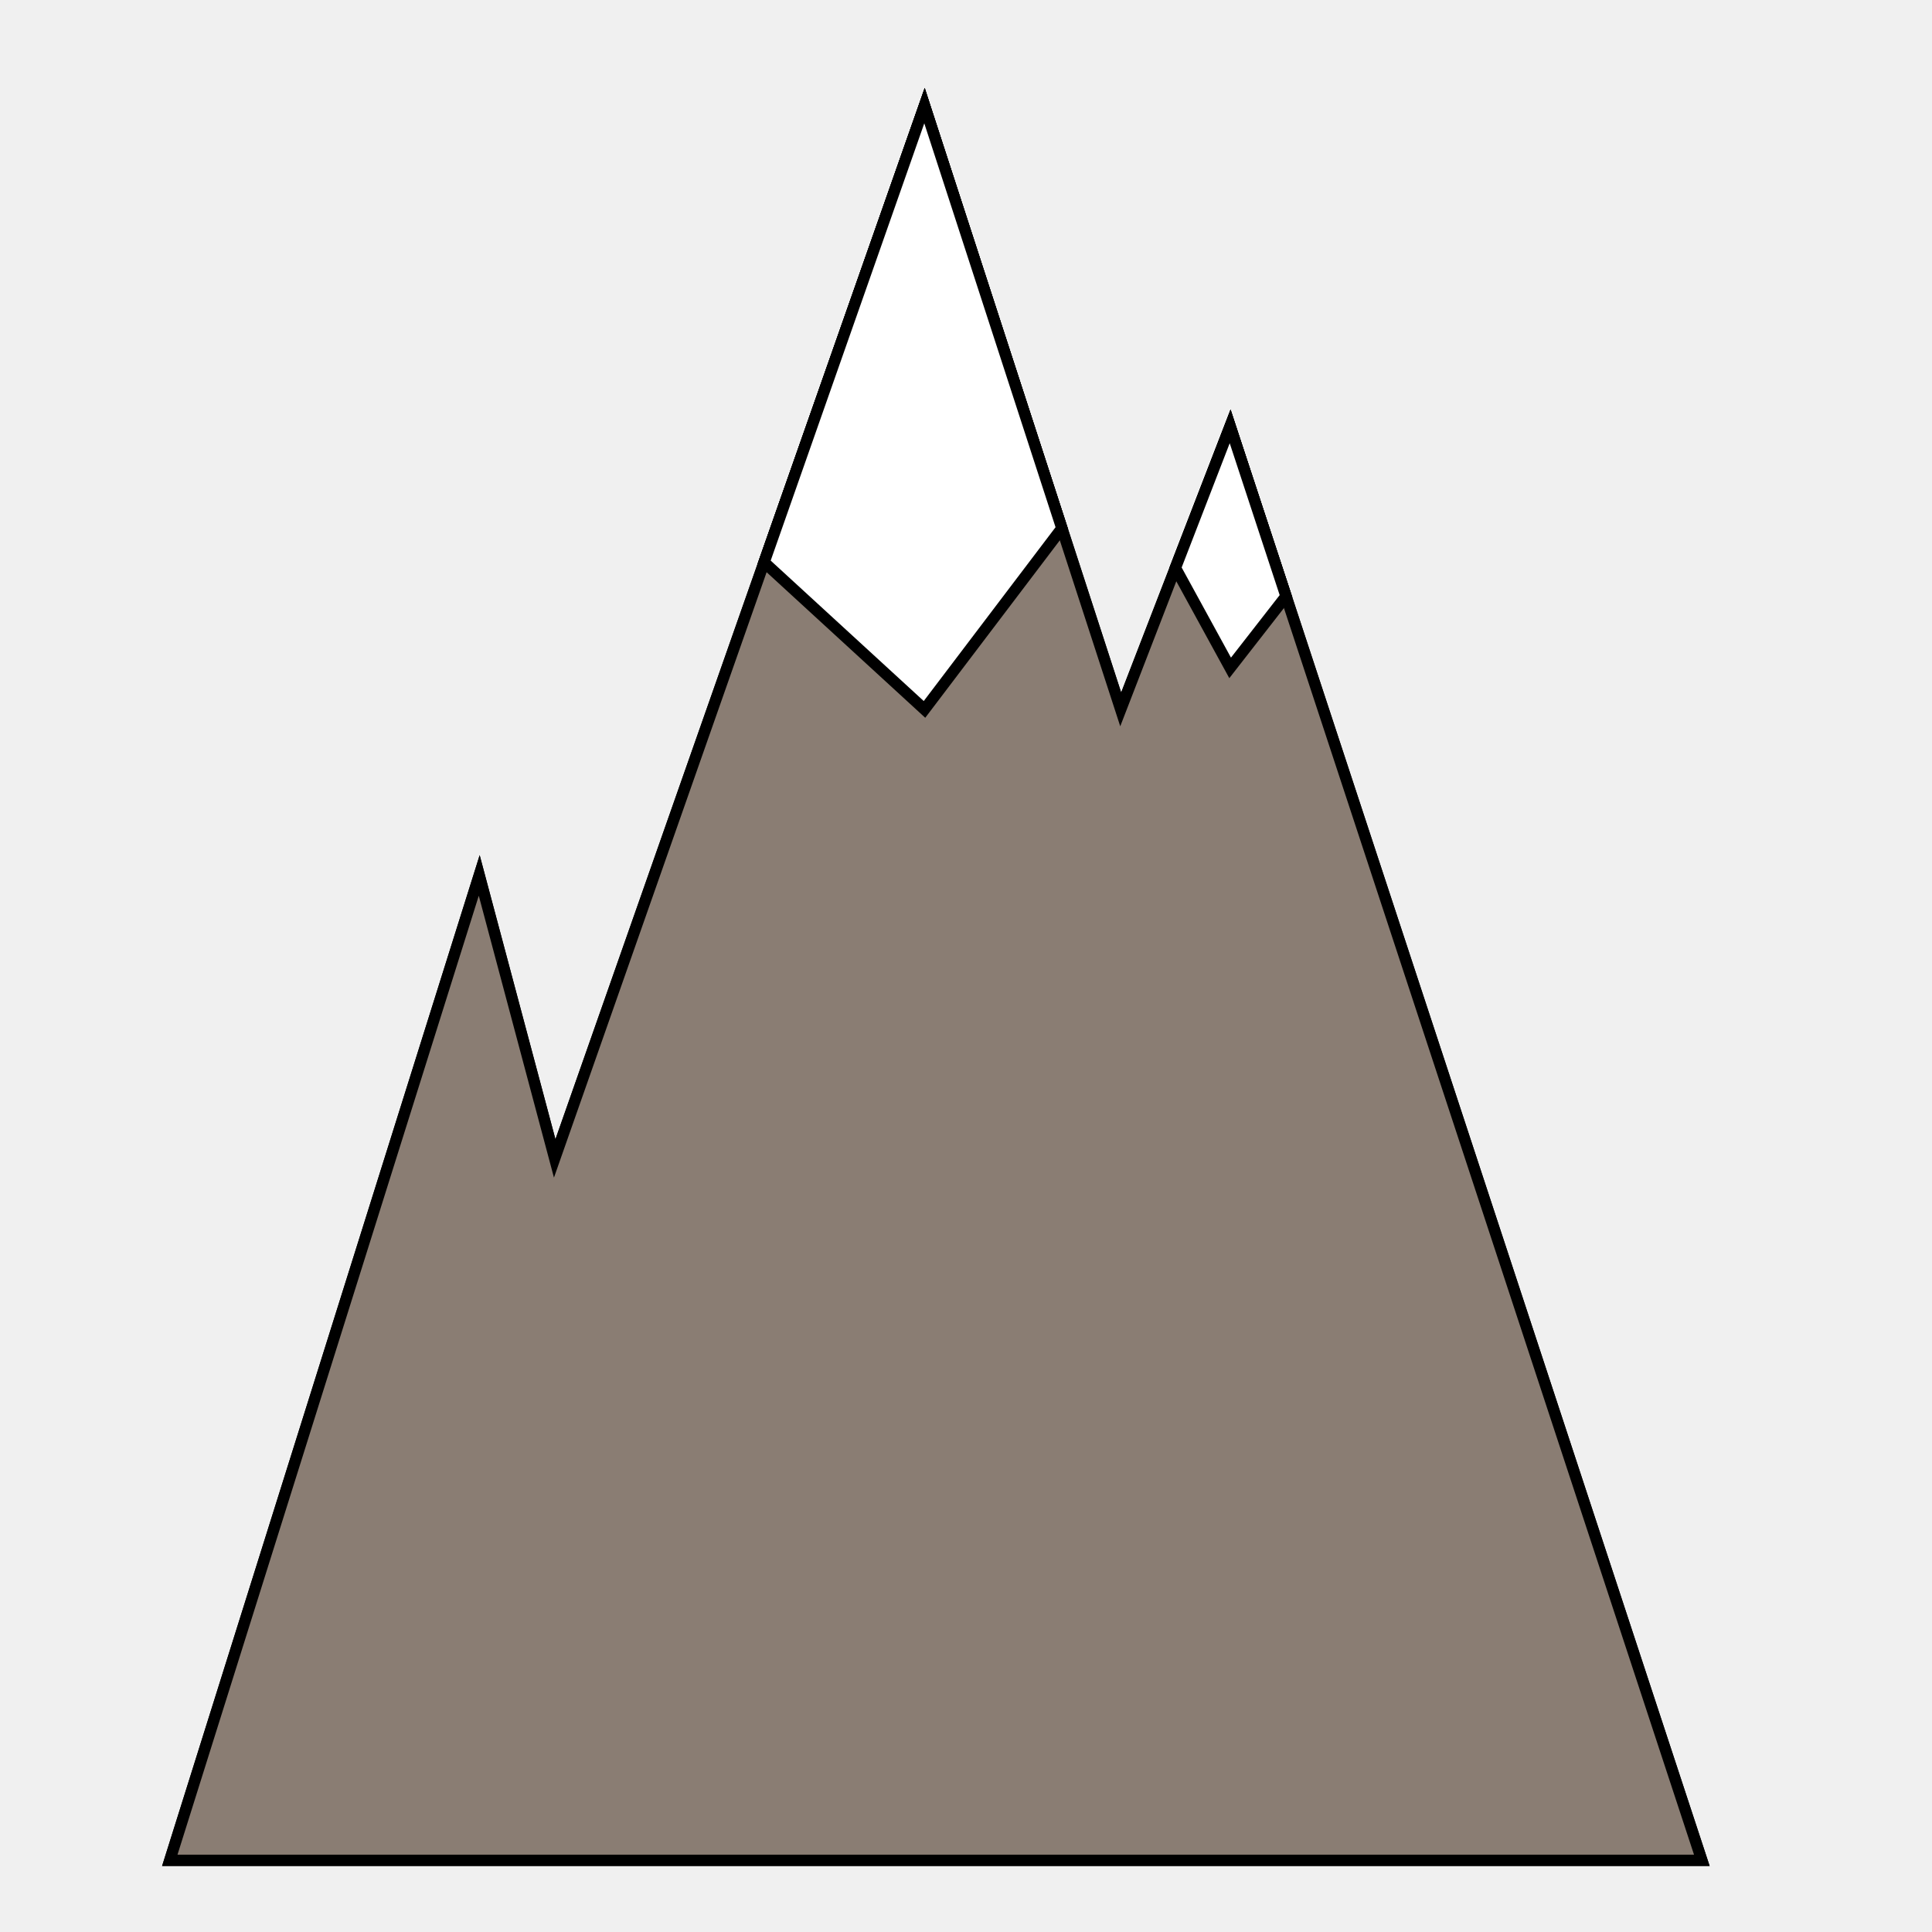
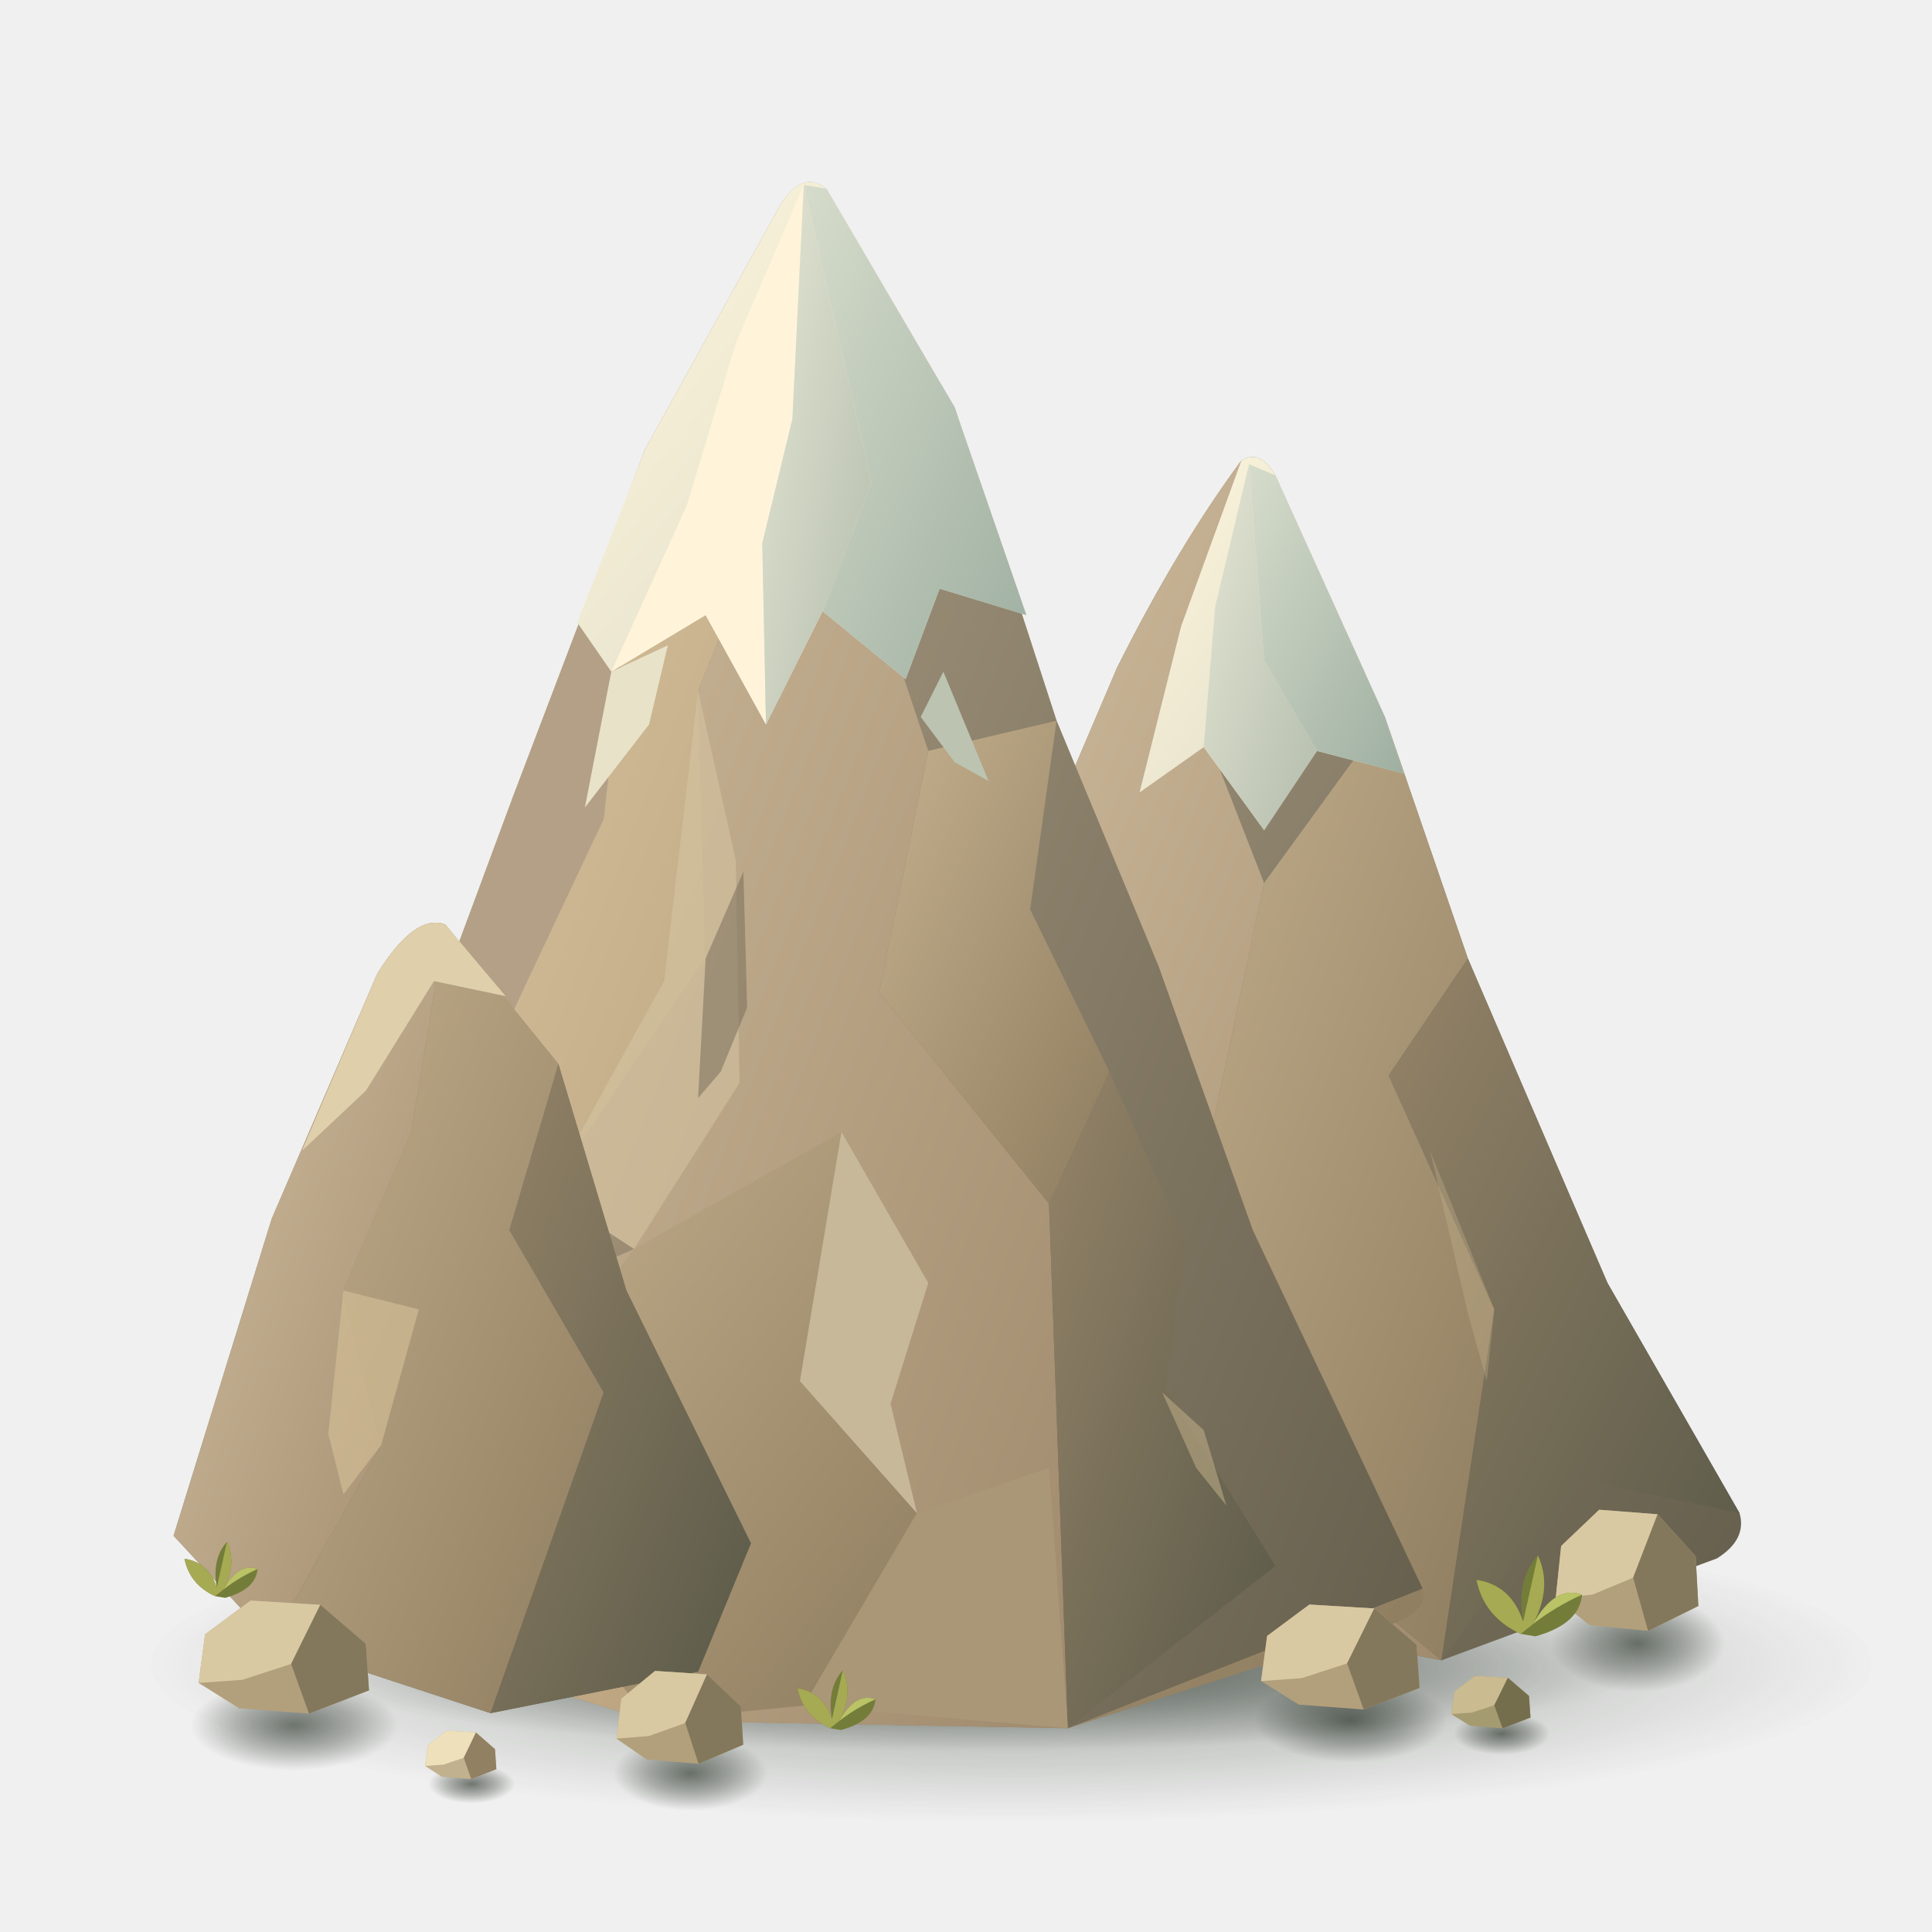
- <svg xmlns="http://www.w3.org/2000/svg" width="512" height="512" viewBox="0 0 512 512" fill="none">
-   <g clip-path="url(#clip0)">
-     <path d="M127 232L45 493H451L326 113L297 188L245 28L147 307L127 232Z" fill="#8A7D73" stroke="black" stroke-width="3" />
-     <path d="M245 28L213.387 118L202.498 149L245 188L281.4 140L245 28Z" fill="white" />
-     <path d="M326 113L311.5 150.5L326 177L340.803 158L326 113Z" fill="white" />
-     <path d="M245 28L213.387 118L202.498 149L245 188L281.4 140L245 28Z" stroke="black" stroke-width="3" />
-     <path d="M326 113L311.5 150.5L326 177L340.803 158L326 113Z" stroke="black" stroke-width="3" />
-     <path d="M127 232L45 493H451L326 113L297 188L245 28L147 307L127 232Z" fill="#8A7D73" />
-     <path fill-rule="evenodd" clip-rule="evenodd" d="M245.055 23.317L297.123 183.524L326.114 108.546L453.072 494.5H42.956L127.118 226.62L147.196 301.915L245.055 23.317ZM244.945 32.683L146.804 312.085L126.882 237.38L47.044 491.5H448.927L325.886 117.454L296.877 192.476L244.945 32.683Z" fill="black" />
-     <path d="M245 28L213.387 118L202.498 149L245 188L281.4 140L245 28Z" fill="white" />
-     <path d="M326 113L311.5 150.5L326 177L340.803 158L326 113Z" fill="white" />
-     <path fill-rule="evenodd" clip-rule="evenodd" d="M245.055 23.317L283.069 140.282L245.2 190.219L200.755 149.436L245.055 23.317ZM244.945 32.683L204.241 148.564L244.8 185.781L279.731 139.718L244.945 32.683ZM326.114 108.546L342.477 158.291L325.78 179.723L309.85 150.609L326.114 108.546ZM313.15 150.391L326.22 174.277L339.128 157.709L325.886 117.454L313.15 150.391Z" fill="black" />
+ <svg xmlns="http://www.w3.org/2000/svg" width="512" height="512" viewBox="0 0 512 512" fill="none" role="img" aria-labelledby="title desc">
+   <defs>
+     <radialGradient id="ground">
+       <stop offset="0" stop-color="#202f23" stop-opacity="0.39" />
+       <stop offset="0.5" stop-color="#273427" stop-opacity="0.22" />
+       <stop offset="1" stop-color="#273427" stop-opacity="0" />
+     </radialGradient>
+     <radialGradient id="contact">
+       <stop offset="0" stop-color="#1b251b" stop-opacity="0.6" />
+       <stop offset="0.55" stop-color="#1b251b" stop-opacity="0.3" />
+       <stop offset="1" stop-color="#1b251b" stop-opacity="0" />
+     </radialGradient>
+     <linearGradient id="stone-left" x1="0%" y1="0%" x2="100%" y2="100%">
+       <stop stop-color="#d2bfa0" />
+       <stop offset="1" stop-color="#a18b6e" />
+     </linearGradient>
+     <linearGradient id="stone-front" x1="0%" y1="0%" x2="100%" y2="100%">
+       <stop stop-color="#c4b08d" />
+       <stop offset="1" stop-color="#8f7d60" />
+     </linearGradient>
+     <linearGradient id="stone-side" x1="0%" y1="0%" x2="100%" y2="100%">
+       <stop stop-color="#a4967e" />
+       <stop offset="1" stop-color="#645e4c" />
+     </linearGradient>
+     <linearGradient id="stone-dark" x1="0%" y1="0%" x2="100%" y2="100%">
+       <stop stop-color="#948368" />
+       <stop offset="1" stop-color="#595948" />
+     </linearGradient>
+     <linearGradient id="stone-lit" x1="0%" y1="0%" x2="100%" y2="100%">
+       <stop stop-color="#e5d3ae" />
+       <stop offset="1" stop-color="#b59d78" />
+     </linearGradient>
+     <linearGradient id="snow" x1="0%" y1="0%" x2="100%" y2="100%">
+       <stop stop-color="#fff7df" />
+       <stop offset="1" stop-color="#d8d6c1" />
+     </linearGradient>
+     <linearGradient id="snow-side" x1="0%" y1="0%" x2="100%" y2="100%">
+       <stop stop-color="#e5e6d3" />
+       <stop offset="1" stop-color="#b4bdae" />
+     </linearGradient>
+     <linearGradient id="snow-shade" x1="0%" y1="0%" x2="100%" y2="100%">
+       <stop stop-color="#d6dccb" />
+       <stop offset="1" stop-color="#9eafa1" />
+     </linearGradient>
+   </defs>
+   <g id="ground-shadows">
+     <ellipse cx="268" cy="441" rx="228" ry="42" fill="url(#ground)" />
+     <ellipse cx="257" cy="442" rx="178" ry="22" fill="url(#contact)" />
  </g>
-   <defs>
-     <clipPath id="clip0">
-       <rect width="512" height="512" fill="white" />
-     </clipPath>
-   </defs>
+   <g id="rear-peak">
+     <path d="M244 299 L296 177 Q312 145 329 122 Q334 119 338 126 L367 190 L389 254 L426 340 L461 401 Q463 408 455 413 L382 440 L304 425 L273 365 Z" fill="url(#stone-side)" />
+     <path d="M329 122 L319 193 L335 234 L317 319 L300 372 L382 440 L304 425 L273 365 L244 299 L296 177 Q312 145 329 122 Z" fill="url(#stone-left)" />
+     <path d="M335 234 L367 190 L389 254 L368 285 L396 347 L382 440 L300 372 L317 319 Z" fill="url(#stone-front)" />
+     <path d="M368 285 L389 254 L426 340 L461 401 L418 392 L382 440 L396 347 Z" fill="url(#stone-dark)" />
+     <path d="M329 122 Q334 119 338 126 L367 190 L372 205 L349 199 L335 220 L319 198 L302 210 L313 166 Z" fill="url(#snow)" />
+     <path d="M331 123 L335 175 L349 199 L335 220 L319 198 L322 161 Z" fill="url(#snow-side)" />
+     <path d="M338 126 L367 190 L372 205 L349 199 L335 175 L331 123 Z" fill="url(#snow-shade)" />
+     <path d="M379 305 L396 347 L394 366 L389 348 Z" fill="#c4b28d" opacity=".34" />
+   </g>
+   <g id="main-peak">
+     <path d="M56 404 L93 327 L136 211 L171 119 L207 54 Q213 45 219 50 L253 108 L280 191 L307 256 L332 326 L377 421 Q379 426 370 430 L283 458 L172 456 L104 435 Z" fill="url(#stone-front)" />
+     <path d="M213 49 L205 133 L185 183 L187 254 L145 316 L123 392 L172 456 L104 435 L56 404 L93 327 L136 211 L171 119 L207 54 Z" fill="url(#stone-lit)" />
+     <path d="M213 49 L230 151 L246 199 L233 263 L278 319 L283 458 L172 456 L123 392 L145 316 L187 254 L185 183 L205 133 Z" fill="url(#stone-left)" />
+     <path d="M213 49 Q218 47 222 56 L253 108 L280 191 L307 256 L332 326 L377 421 L283 458 L278 319 L233 263 L246 199 L230 151 Z" fill="url(#stone-side)" />
+     <path d="M171 119 L160 217 L136 268 L145 316 L123 392 L85 414 L56 404 L93 327 L136 211 Z" fill="#b3a087" />
+     <path d="M185 183 L176 260 L145 316 L168 331 L196 287 L195 228 Z" fill="#d6c4a2" opacity=".55" />
+     <path d="M246 199 L280 191 L273 241 L294 284 L278 319 L233 263 Z" fill="url(#stone-front)" />
+     <path d="M294 284 L314 329 L309 368 L338 415 L283 458 L278 319 Z" fill="url(#stone-dark)" />
+     <path d="M168 331 L223 300 L212 366 L243 401 L213 452 L172 456 L123 392 Z" fill="url(#stone-front)" />
+     <path d="M223 300 L246 340 L236 372 L243 401 L212 366 Z" fill="#c8b89a" />
+     <path d="M93 327 L99 367 L85 414 L56 404 Z" fill="#cfba93" />
+     <path d="M243 401 L278 389 L283 458 L213 452 Z" fill="#aa9778" />
+     <path d="M171 119 L207 54 Q213 45 219 50 L253 108 L272 163 L249 156 L240 180 L218 162 L203 192 L187 163 L162 178 L153 165 Z" fill="url(#snow)" />
+     <path d="M213 49 L210 111 L202 144 L203 192 L187 163 L162 178 L182 134 L195 91 Z" fill="#fff4d9" />
+     <path d="M213 49 L231 128 L218 162 L203 192 L202 144 L210 111 Z" fill="url(#snow-side)" />
+     <path d="M219 50 L253 108 L272 163 L249 156 L240 180 L218 162 L231 128 L213 49 Z" fill="url(#snow-shade)" />
+     <path d="M162 178 L177 171 L172 192 L155 214 Z" fill="#e8e2c9" />
+     <path d="M244 190 L250 178 L262 207 L253 202 Z" fill="#bcc3b1" />
+     <path d="M145 316 L168 331 L152 338 L134 365 Z" fill="#6f6958" opacity=".42" />
+     <path d="M187 254 L197 231 L198 267 L191 284 L185 291 Z" fill="#736958" opacity=".5" />
+     <path d="M308 369 L319 379 L325 399 L317 389 Z" fill="#c7b58e" opacity=".5" />
+   </g>
+   <g id="foothill">
+     <path d="M46 407 L72 323 L100 258 Q110 242 118 245 L148 282 L166 342 L199 409 L185 443 L130 454 L72 435 Z" fill="url(#stone-side)" />
+     <path d="M46 407 L72 323 L100 258 Q110 242 118 245 L109 300 L91 342 L101 383 L72 435 Z" fill="url(#stone-left)" />
+     <path d="M118 245 L148 282 L135 326 L160 369 L130 454 L72 435 L101 383 L91 342 L109 300 Z" fill="url(#stone-front)" />
+     <path d="M148 282 L166 342 L199 409 L185 443 L130 454 L160 369 L135 326 Z" fill="url(#stone-dark)" />
+     <path d="M100 258 Q110 242 118 245 L134 264 L115 260 L97 289 L80 305 Z" fill="#dfcfaa" />
+     <path d="M91 342 L111 347 L101 383 L91 396 L87 380 Z" fill="#d2be95" opacity=".65" />
+   </g>
+   <g id="base-details">
+     <ellipse cx="78" cy="457.2" rx="27.52" ry="12.04" fill="url(#contact)" />
+     <g id="pebble-0" transform="translate(75 439)">
+       <path d="M-22.36 7.0 L-20.64 -5.88 L-8.6 -14.84 L9.89 -13.72 L21.93 -3.36 L22.79 8.96 L6.88 15.12 L-11.61 13.72 Z" fill="#b2a07c" />
+       <path d="M-22.36 7.0 L-20.64 -5.88 L-8.6 -14.84 L9.89 -13.72 L2.15 1.96 L-10.75 6.16 Z" fill="#d9c9a2" />
+       <path d="M9.89 -13.72 L21.93 -3.36 L22.79 8.96 L6.88 15.12 L2.15 1.96 Z" fill="#83785c" />
+     </g>
+     <ellipse cx="183" cy="469.95" rx="20.48" ry="9.89" fill="url(#contact)" />
+     <g id="pebble-1" transform="translate(180 455)">
+       <path d="M-16.64 5.75 L-15.36 -4.83 L-6.4 -12.19 L7.36 -11.27 L16.32 -2.76 L16.96 7.36 L5.12 12.42 L-8.64 11.27 Z" fill="#b2a07c" />
+       <path d="M-16.64 5.75 L-15.36 -4.83 L-6.4 -12.19 L7.36 -11.27 L1.6 1.61 L-8.0 5.06 Z" fill="#d9c9a2" />
+       <path d="M7.36 -11.27 L16.32 -2.76 L16.96 7.36 L5.12 12.42 L1.6 1.61 Z" fill="#83785c" />
+     </g>
+     <ellipse cx="358" cy="455.9" rx="25.6" ry="11.18" fill="url(#contact)" />
+     <g id="pebble-2" transform="translate(355 439)">
+       <path d="M-20.8 6.5 L-19.2 -5.46 L-8.0 -13.78 L9.2 -12.74 L20.4 -3.12 L21.2 8.32 L6.4 14.04 L-10.8 12.74 Z" fill="#b2a07c" />
+       <path d="M-20.8 6.5 L-19.2 -5.46 L-8.0 -13.78 L9.2 -12.74 L2.0 1.82 L-10.0 5.72 Z" fill="#d9c9a2" />
+       <path d="M9.2 -12.74 L20.4 -3.12 L21.2 8.32 L6.4 14.04 L2.0 1.82 Z" fill="#83785c" />
+     </g>
+     <ellipse cx="434" cy="435.5" rx="23.04" ry="12.9" fill="url(#contact)" />
+     <g id="pebble-3" transform="translate(431 416)">
+       <path d="M-18.72 7.5 L-17.28 -6.3 L-7.2 -15.9 L8.28 -14.7 L18.36 -3.6 L19.08 9.6 L5.76 16.2 L-9.72 14.7 Z" fill="#b2a07c" />
+       <path d="M-18.72 7.5 L-17.28 -6.3 L-7.2 -15.9 L8.28 -14.7 L1.8 2.1 L-9.0 6.6 Z" fill="#d9c9a2" />
+       <path d="M8.28 -14.7 L18.36 -3.6 L19.08 9.6 L5.76 16.2 L1.8 2.1 Z" fill="#83785c" />
+     </g>
+     <ellipse cx="398" cy="459.45" rx="12.8" ry="5.59" fill="url(#contact)" />
+     <g id="pebble-4" transform="translate(395 451)">
+       <path d="M-10.4 3.25 L-9.6 -2.73 L-4.0 -6.89 L4.6 -6.37 L10.2 -1.56 L10.6 4.16 L3.2 7.02 L-5.4 6.37 Z" fill="#a59b70" />
+       <path d="M-10.4 3.25 L-9.6 -2.73 L-4.0 -6.89 L4.6 -6.37 L1.0 0.91 L-5.0 2.86 Z" fill="#cabb90" />
+       <path d="M4.6 -6.37 L10.2 -1.56 L10.6 4.16 L3.2 7.02 L1.0 0.91 Z" fill="#746e4d" />
+     </g>
+     <ellipse cx="125" cy="472.8" rx="11.52" ry="5.16" fill="url(#contact)" />
+     <g id="pebble-5" transform="translate(122 465)">
+       <path d="M-9.36 3.0 L-8.64 -2.52 L-3.6 -6.36 L4.14 -5.88 L9.18 -1.44 L9.54 3.84 L2.88 6.48 L-4.86 5.88 Z" fill="#c2b18e" />
+       <path d="M-9.36 3.0 L-8.64 -2.52 L-3.6 -6.36 L4.14 -5.88 L0.9 0.84 L-4.5 2.64 Z" fill="#eee0ba" />
+       <path d="M4.14 -5.88 L9.18 -1.44 L9.54 3.84 L2.88 6.48 L0.9 0.84 Z" fill="#928063" />
+     </g>
+     <g id="grass-6" transform="translate(403 433) scale(0.65)">
+       <path d="M0 0 Q-15 -7 -18 -22 Q-4 -20 1 -5 Q-2 -22 7 -32 Q13 -19 5 -4 Q14 -20 25 -16 Q24 -4 6 1 Z" fill="#737d39" />
+       <path d="M0 0 Q-15 -7 -18 -22 Q-4 -20 1 -5 L7 -32 Q13 -19 5 -4 Z" fill="#a6aa52" />
+       <path d="M5 -4 Q14 -20 25 -16 Q14 -11 5 -4" fill="#bac365" />
+     </g>
+     <g id="grass-7" transform="translate(220 458) scale(0.48)">
+       <path d="M0 0 Q-15 -7 -18 -22 Q-4 -20 1 -5 Q-2 -22 7 -32 Q13 -19 5 -4 Q14 -20 25 -16 Q24 -4 6 1 Z" fill="#737d39" />
+       <path d="M0 0 Q-15 -7 -18 -22 Q-4 -20 1 -5 L7 -32 Q13 -19 5 -4 Z" fill="#a6aa52" />
+       <path d="M5 -4 Q14 -20 25 -16 Q14 -11 5 -4" fill="#bac365" />
+     </g>
+     <g id="grass-8" transform="translate(57 423) scale(0.45)">
+       <path d="M0 0 Q-15 -7 -18 -22 Q-4 -20 1 -5 Q-2 -22 7 -32 Q13 -19 5 -4 Q14 -20 25 -16 Q24 -4 6 1 Z" fill="#737d39" />
+       <path d="M0 0 Q-15 -7 -18 -22 Q-4 -20 1 -5 L7 -32 Q13 -19 5 -4 Z" fill="#a6aa52" />
+       <path d="M5 -4 Q14 -20 25 -16 Q14 -11 5 -4" fill="#bac365" />
+     </g>
+   </g>
</svg>
